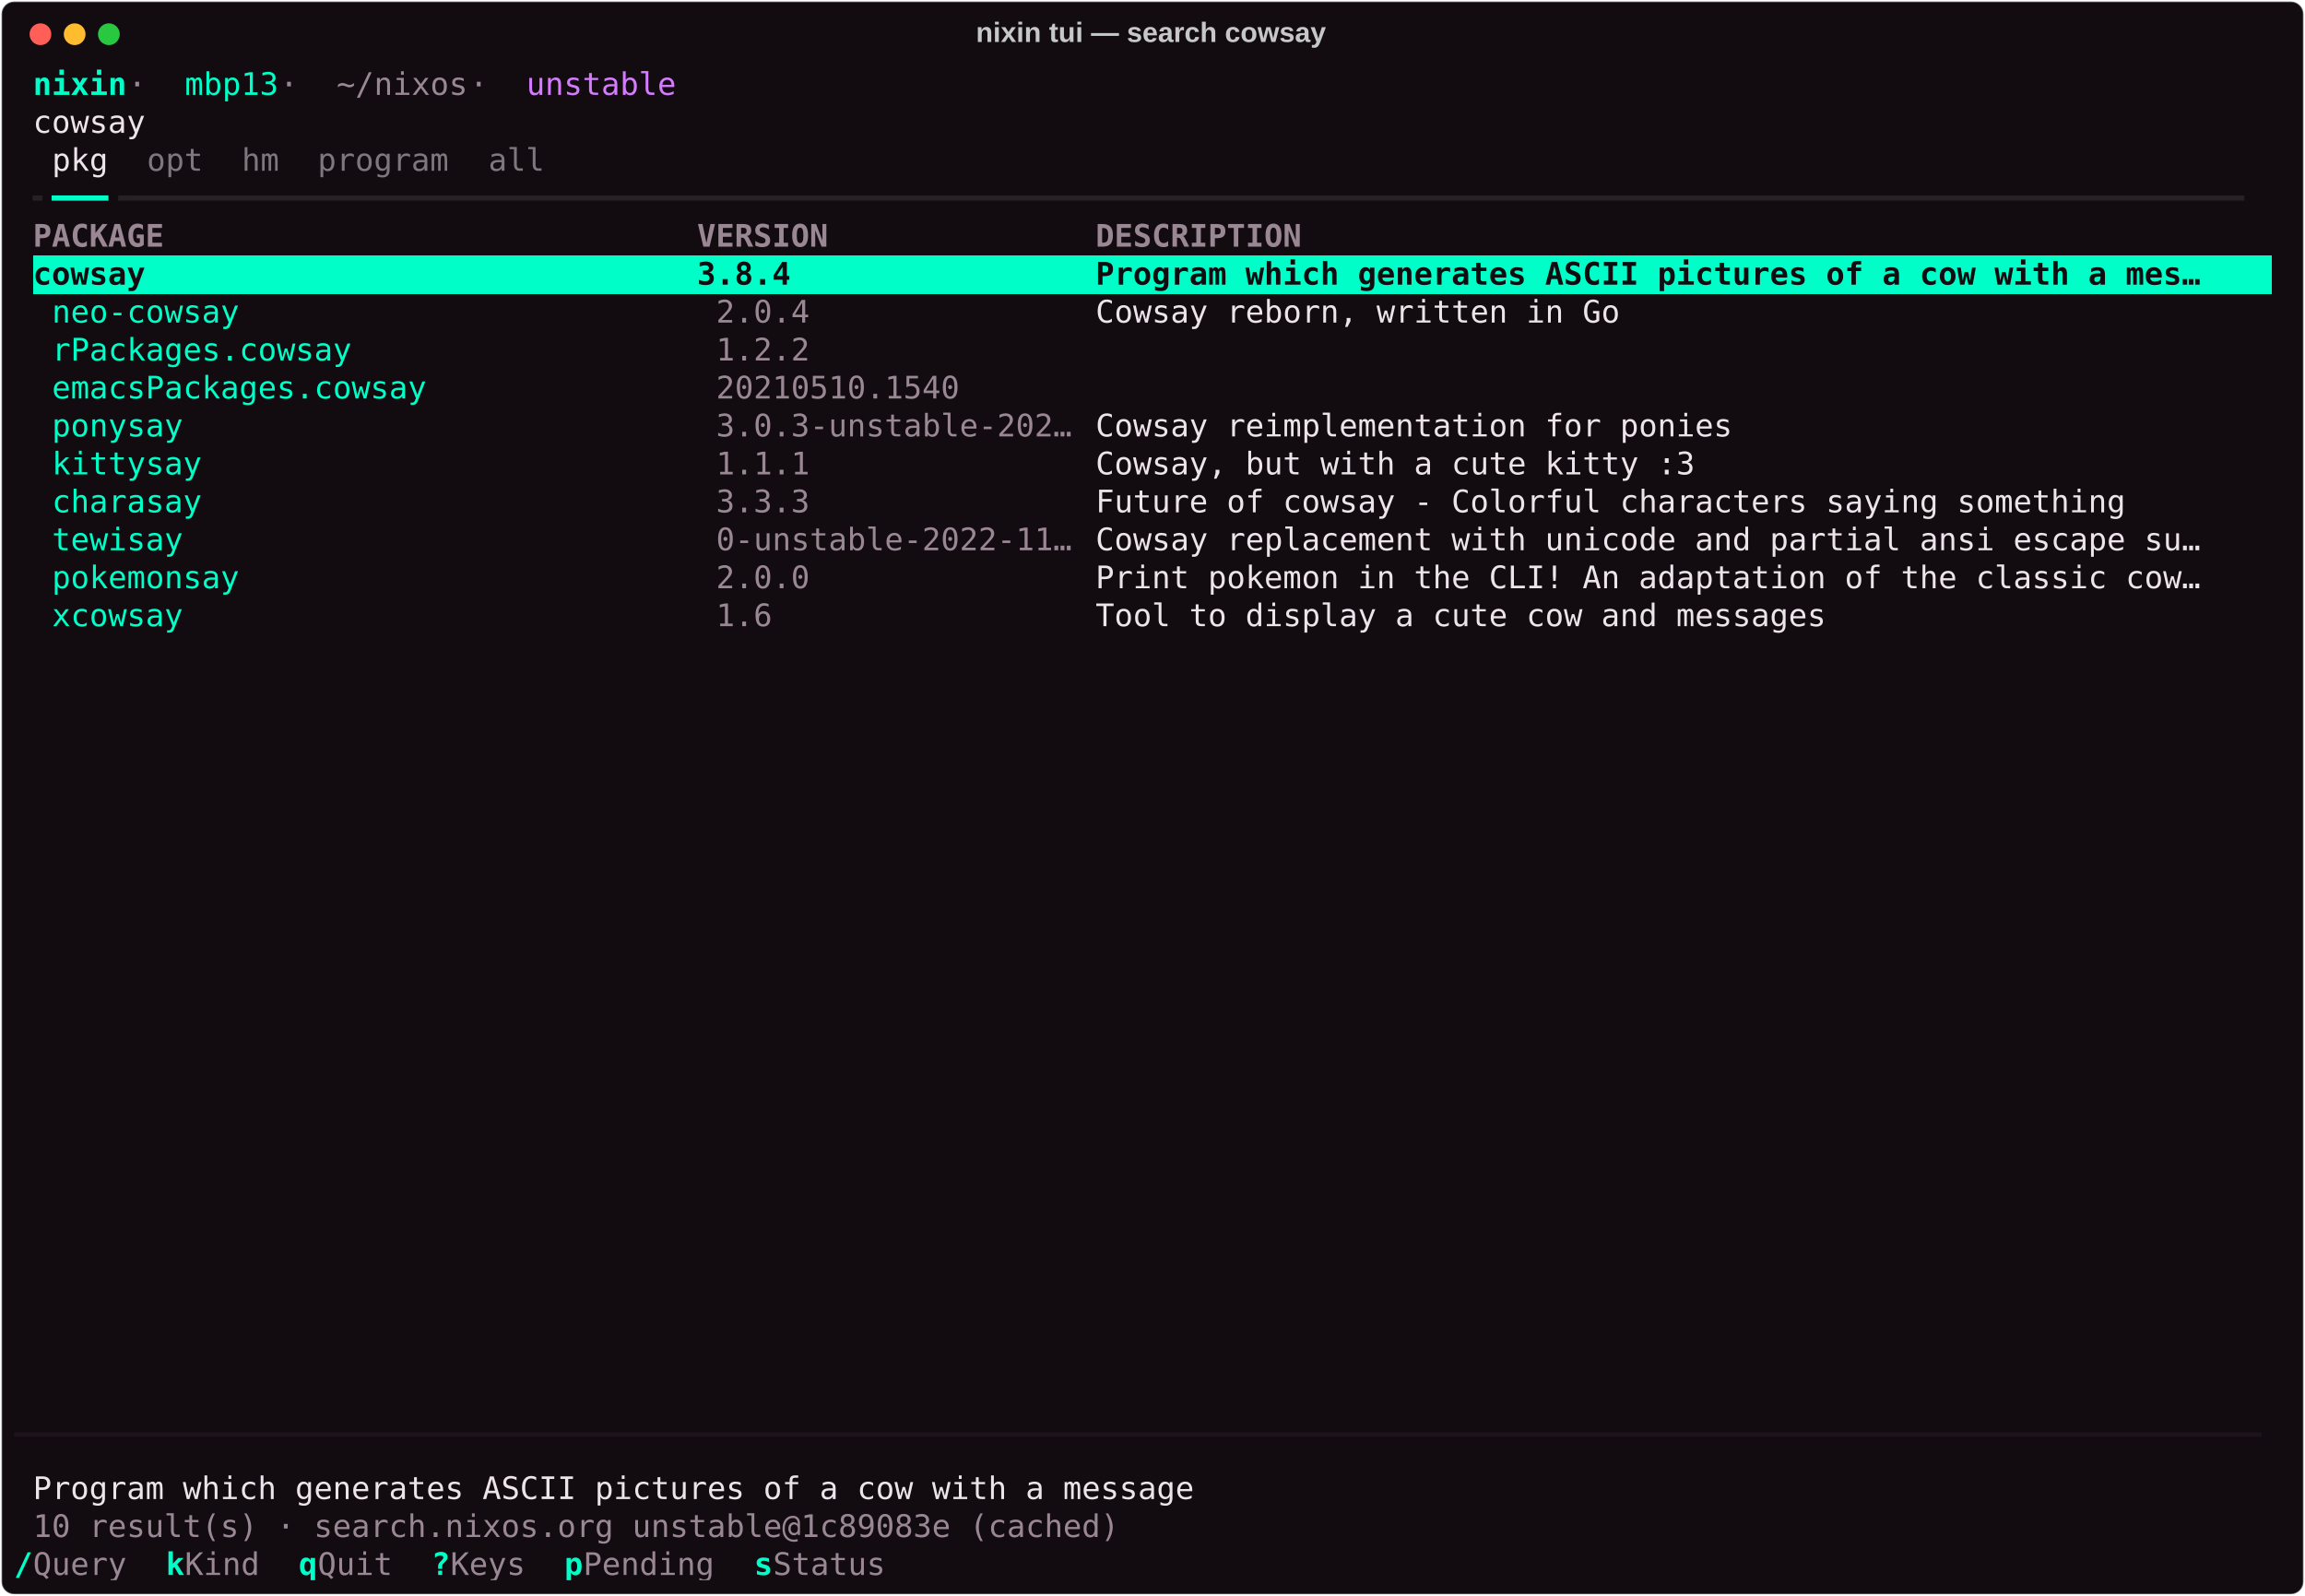
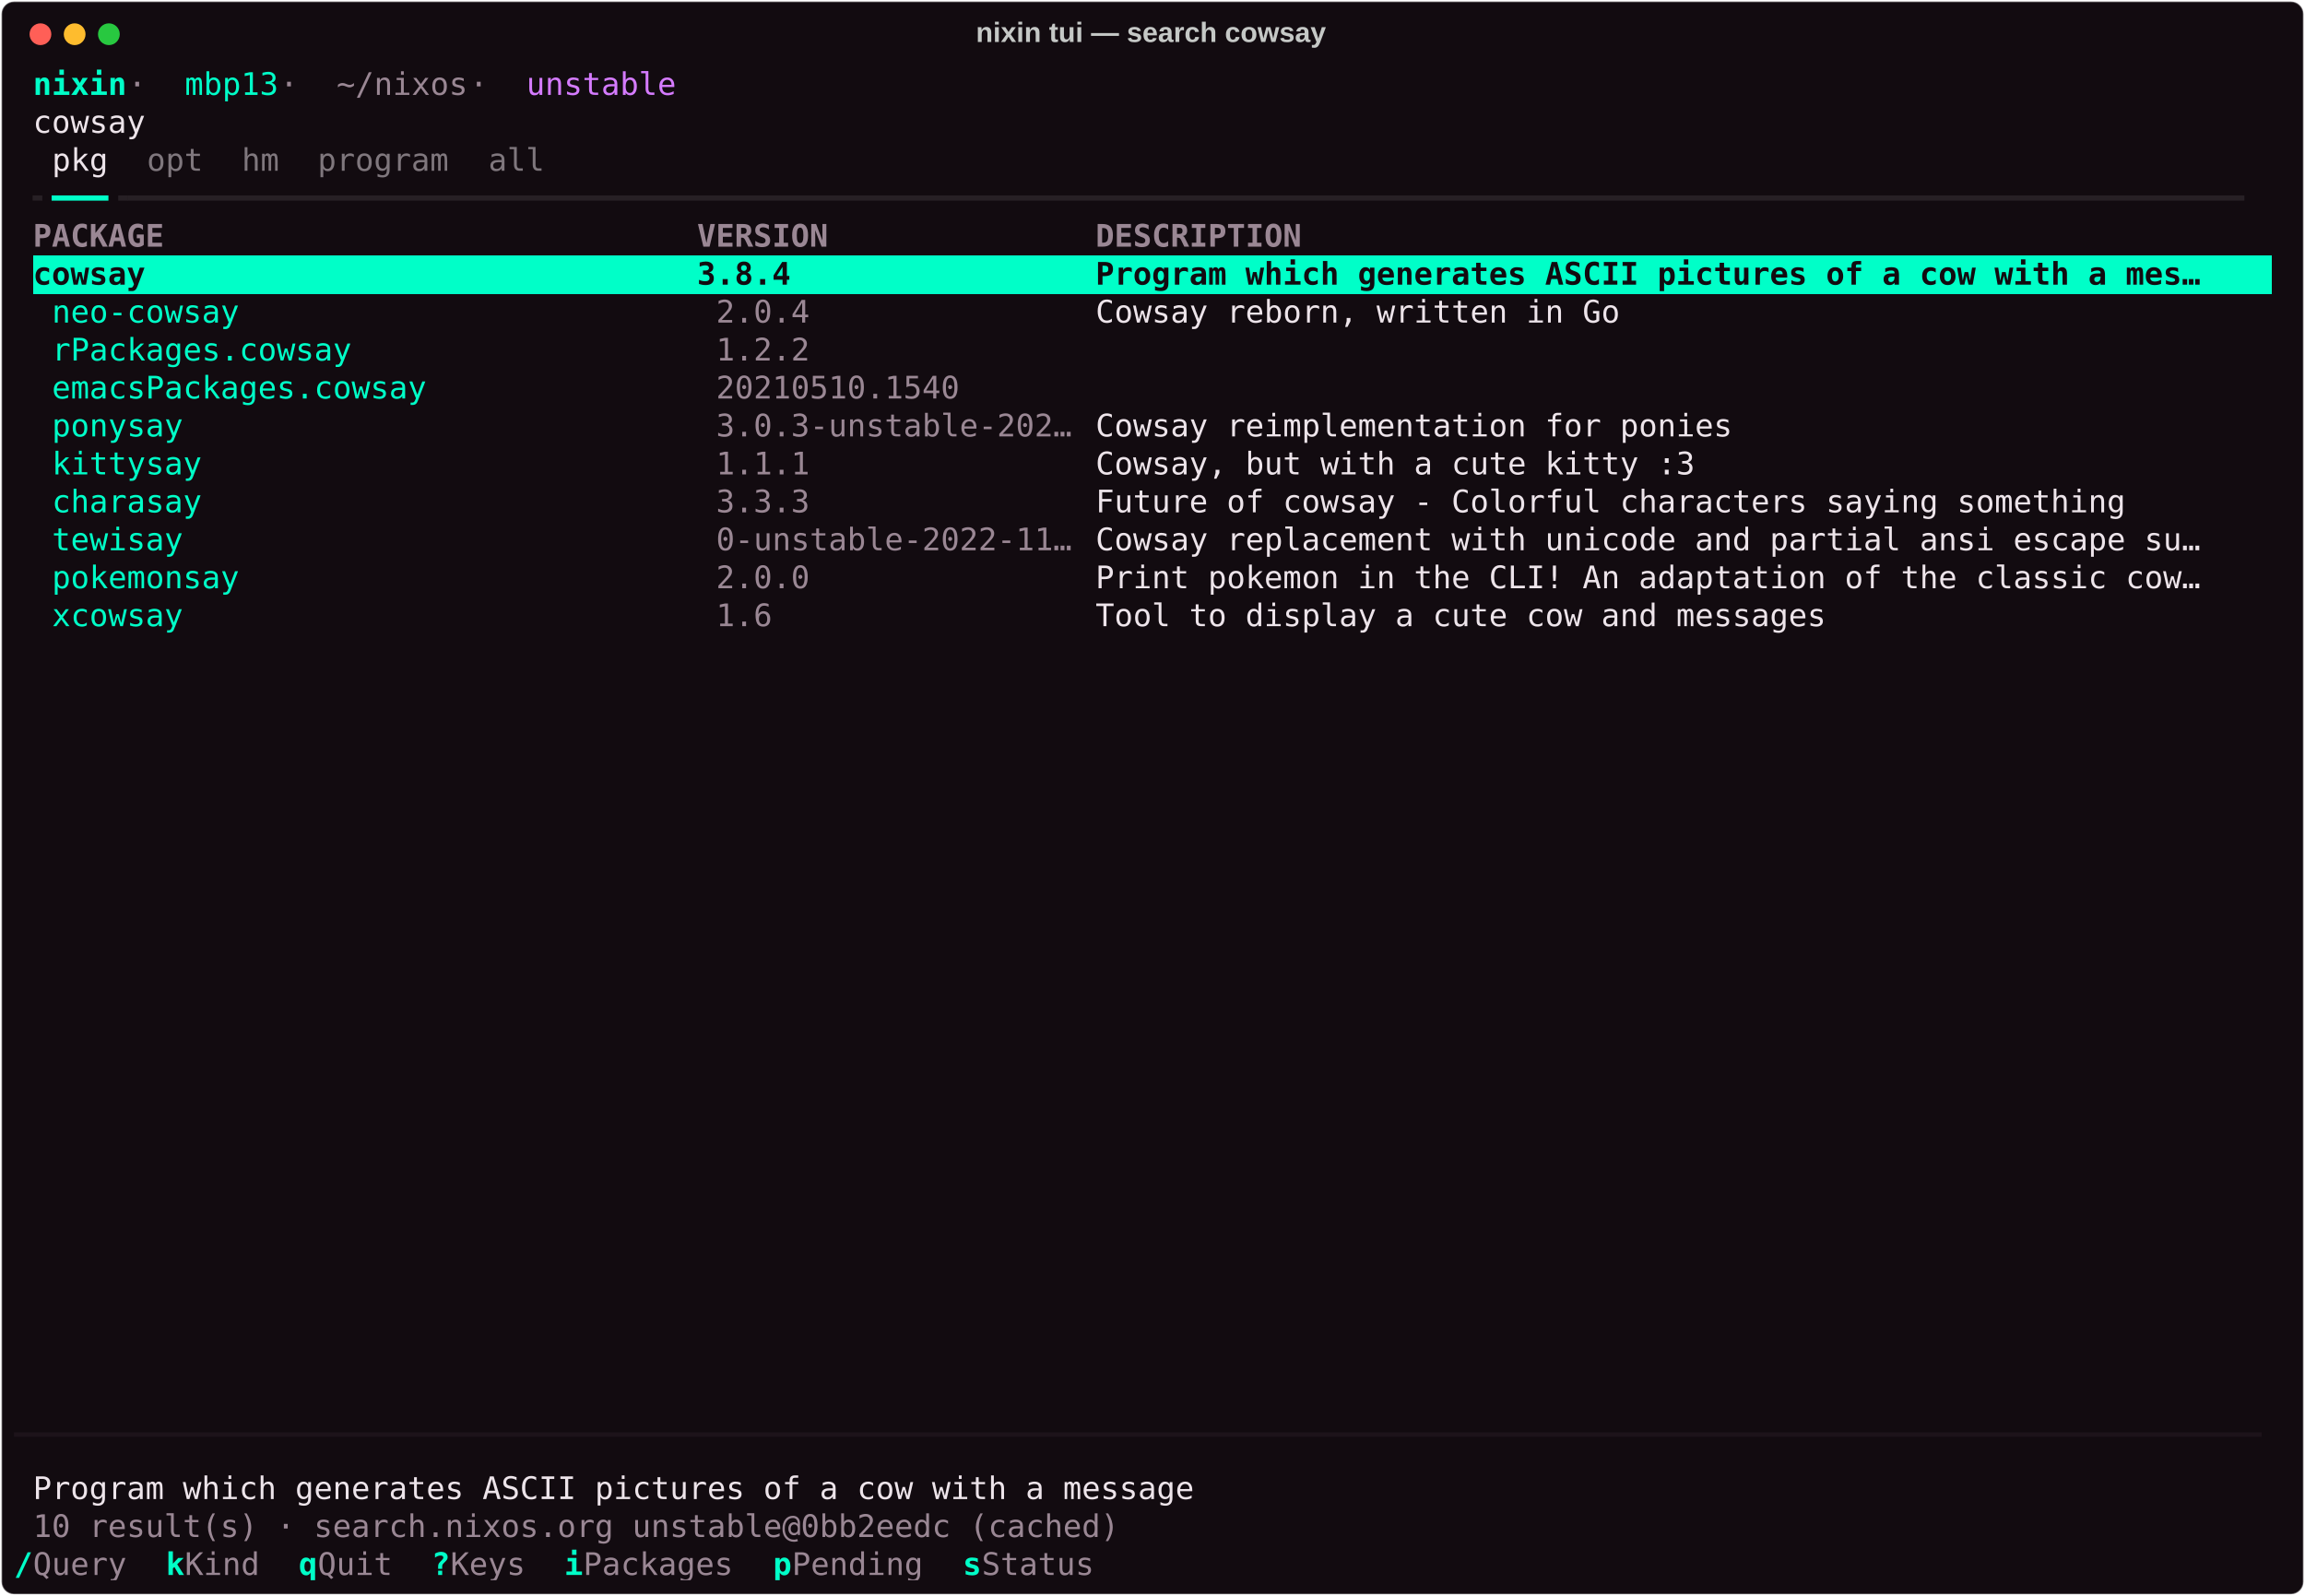
<svg xmlns="http://www.w3.org/2000/svg" class="rich-terminal" viewBox="0 0 1482 1026.0">
  <style>

    @font-face {
        font-family: "Fira Code";
        src: local("FiraCode-Regular"),
                url("https://cdnjs.cloudflare.com/ajax/libs/firacode/6.2.0/woff2/FiraCode-Regular.woff2") format("woff2"),
                url("https://cdnjs.cloudflare.com/ajax/libs/firacode/6.2.0/woff/FiraCode-Regular.woff") format("woff");
        font-style: normal;
        font-weight: 400;
    }
    @font-face {
        font-family: "Fira Code";
        src: local("FiraCode-Bold"),
                url("https://cdnjs.cloudflare.com/ajax/libs/firacode/6.2.0/woff2/FiraCode-Bold.woff2") format("woff2"),
                url("https://cdnjs.cloudflare.com/ajax/libs/firacode/6.2.0/woff/FiraCode-Bold.woff") format("woff");
        font-style: bold;
        font-weight: 700;
    }

-     .terminal-1712561590-matrix {
+     .terminal-1342463375-matrix {
        font-family: Fira Code, monospace;
        font-size: 20px;
        line-height: 24.4px;
        font-variant-east-asian: full-width;
    }

-     .terminal-1712561590-title {
+     .terminal-1342463375-title {
        font-size: 18px;
        font-weight: bold;
        font-family: arial;
    }

-     .terminal-1712561590-r1 { fill: #c5c8c6 }
- .terminal-1712561590-r2 { fill: #00ffc8;font-weight: bold }
- .terminal-1712561590-r3 { fill: #9a8794 }
- .terminal-1712561590-r4 { fill: #00ffc8 }
- .terminal-1712561590-r5 { fill: #d57bff }
- .terminal-1712561590-r6 { fill: #ede4ea }
- .terminal-1712561590-r7 { fill: #7f777d }
- .terminal-1712561590-r8 { fill: #272025 }
- .terminal-1712561590-r9 { fill: #9a8794;font-weight: bold }
- .terminal-1712561590-r10 { fill: #120b10;font-weight: bold }
- .terminal-1712561590-r11 { fill: #1d131a }
+     .terminal-1342463375-r1 { fill: #c5c8c6 }
+ .terminal-1342463375-r2 { fill: #00ffc8;font-weight: bold }
+ .terminal-1342463375-r3 { fill: #9a8794 }
+ .terminal-1342463375-r4 { fill: #00ffc8 }
+ .terminal-1342463375-r5 { fill: #d57bff }
+ .terminal-1342463375-r6 { fill: #ede4ea }
+ .terminal-1342463375-r7 { fill: #7f777d }
+ .terminal-1342463375-r8 { fill: #272025 }
+ .terminal-1342463375-r9 { fill: #9a8794;font-weight: bold }
+ .terminal-1342463375-r10 { fill: #120b10;font-weight: bold }
+ .terminal-1342463375-r11 { fill: #1d131a }
    </style>
  <defs>
-     <clipPath id="terminal-1712561590-clip-terminal">
+     <clipPath id="terminal-1342463375-clip-terminal">
      <rect x="0" y="0" width="1463.0" height="975.0" />
    </clipPath>
-     <clipPath id="terminal-1712561590-line-0">
+     <clipPath id="terminal-1342463375-line-0">
      <rect x="0" y="1.5" width="1464" height="24.65" />
    </clipPath>
-     <clipPath id="terminal-1712561590-line-1">
+     <clipPath id="terminal-1342463375-line-1">
      <rect x="0" y="25.9" width="1464" height="24.65" />
    </clipPath>
-     <clipPath id="terminal-1712561590-line-2">
+     <clipPath id="terminal-1342463375-line-2">
      <rect x="0" y="50.3" width="1464" height="24.65" />
    </clipPath>
-     <clipPath id="terminal-1712561590-line-3">
+     <clipPath id="terminal-1342463375-line-3">
      <rect x="0" y="74.7" width="1464" height="24.65" />
    </clipPath>
-     <clipPath id="terminal-1712561590-line-4">
+     <clipPath id="terminal-1342463375-line-4">
      <rect x="0" y="99.1" width="1464" height="24.65" />
    </clipPath>
-     <clipPath id="terminal-1712561590-line-5">
+     <clipPath id="terminal-1342463375-line-5">
      <rect x="0" y="123.5" width="1464" height="24.65" />
    </clipPath>
-     <clipPath id="terminal-1712561590-line-6">
+     <clipPath id="terminal-1342463375-line-6">
      <rect x="0" y="147.9" width="1464" height="24.65" />
    </clipPath>
-     <clipPath id="terminal-1712561590-line-7">
+     <clipPath id="terminal-1342463375-line-7">
      <rect x="0" y="172.3" width="1464" height="24.65" />
    </clipPath>
-     <clipPath id="terminal-1712561590-line-8">
+     <clipPath id="terminal-1342463375-line-8">
      <rect x="0" y="196.7" width="1464" height="24.65" />
    </clipPath>
-     <clipPath id="terminal-1712561590-line-9">
+     <clipPath id="terminal-1342463375-line-9">
      <rect x="0" y="221.1" width="1464" height="24.65" />
    </clipPath>
-     <clipPath id="terminal-1712561590-line-10">
+     <clipPath id="terminal-1342463375-line-10">
      <rect x="0" y="245.5" width="1464" height="24.65" />
    </clipPath>
-     <clipPath id="terminal-1712561590-line-11">
+     <clipPath id="terminal-1342463375-line-11">
      <rect x="0" y="269.9" width="1464" height="24.65" />
    </clipPath>
-     <clipPath id="terminal-1712561590-line-12">
+     <clipPath id="terminal-1342463375-line-12">
      <rect x="0" y="294.3" width="1464" height="24.65" />
    </clipPath>
-     <clipPath id="terminal-1712561590-line-13">
+     <clipPath id="terminal-1342463375-line-13">
      <rect x="0" y="318.7" width="1464" height="24.65" />
    </clipPath>
-     <clipPath id="terminal-1712561590-line-14">
+     <clipPath id="terminal-1342463375-line-14">
      <rect x="0" y="343.1" width="1464" height="24.65" />
    </clipPath>
-     <clipPath id="terminal-1712561590-line-15">
+     <clipPath id="terminal-1342463375-line-15">
      <rect x="0" y="367.5" width="1464" height="24.65" />
    </clipPath>
-     <clipPath id="terminal-1712561590-line-16">
+     <clipPath id="terminal-1342463375-line-16">
      <rect x="0" y="391.9" width="1464" height="24.65" />
    </clipPath>
-     <clipPath id="terminal-1712561590-line-17">
+     <clipPath id="terminal-1342463375-line-17">
      <rect x="0" y="416.3" width="1464" height="24.65" />
    </clipPath>
-     <clipPath id="terminal-1712561590-line-18">
+     <clipPath id="terminal-1342463375-line-18">
      <rect x="0" y="440.7" width="1464" height="24.65" />
    </clipPath>
-     <clipPath id="terminal-1712561590-line-19">
+     <clipPath id="terminal-1342463375-line-19">
      <rect x="0" y="465.1" width="1464" height="24.65" />
    </clipPath>
-     <clipPath id="terminal-1712561590-line-20">
+     <clipPath id="terminal-1342463375-line-20">
      <rect x="0" y="489.5" width="1464" height="24.65" />
    </clipPath>
-     <clipPath id="terminal-1712561590-line-21">
+     <clipPath id="terminal-1342463375-line-21">
      <rect x="0" y="513.9" width="1464" height="24.65" />
    </clipPath>
-     <clipPath id="terminal-1712561590-line-22">
+     <clipPath id="terminal-1342463375-line-22">
      <rect x="0" y="538.3" width="1464" height="24.65" />
    </clipPath>
-     <clipPath id="terminal-1712561590-line-23">
+     <clipPath id="terminal-1342463375-line-23">
      <rect x="0" y="562.7" width="1464" height="24.65" />
    </clipPath>
-     <clipPath id="terminal-1712561590-line-24">
+     <clipPath id="terminal-1342463375-line-24">
      <rect x="0" y="587.1" width="1464" height="24.65" />
    </clipPath>
-     <clipPath id="terminal-1712561590-line-25">
+     <clipPath id="terminal-1342463375-line-25">
      <rect x="0" y="611.5" width="1464" height="24.65" />
    </clipPath>
-     <clipPath id="terminal-1712561590-line-26">
+     <clipPath id="terminal-1342463375-line-26">
      <rect x="0" y="635.9" width="1464" height="24.65" />
    </clipPath>
-     <clipPath id="terminal-1712561590-line-27">
+     <clipPath id="terminal-1342463375-line-27">
      <rect x="0" y="660.3" width="1464" height="24.65" />
    </clipPath>
-     <clipPath id="terminal-1712561590-line-28">
+     <clipPath id="terminal-1342463375-line-28">
      <rect x="0" y="684.7" width="1464" height="24.65" />
    </clipPath>
-     <clipPath id="terminal-1712561590-line-29">
+     <clipPath id="terminal-1342463375-line-29">
      <rect x="0" y="709.1" width="1464" height="24.65" />
    </clipPath>
-     <clipPath id="terminal-1712561590-line-30">
+     <clipPath id="terminal-1342463375-line-30">
      <rect x="0" y="733.5" width="1464" height="24.65" />
    </clipPath>
-     <clipPath id="terminal-1712561590-line-31">
+     <clipPath id="terminal-1342463375-line-31">
      <rect x="0" y="757.9" width="1464" height="24.65" />
    </clipPath>
-     <clipPath id="terminal-1712561590-line-32">
+     <clipPath id="terminal-1342463375-line-32">
      <rect x="0" y="782.3" width="1464" height="24.65" />
    </clipPath>
-     <clipPath id="terminal-1712561590-line-33">
+     <clipPath id="terminal-1342463375-line-33">
      <rect x="0" y="806.7" width="1464" height="24.65" />
    </clipPath>
-     <clipPath id="terminal-1712561590-line-34">
+     <clipPath id="terminal-1342463375-line-34">
      <rect x="0" y="831.1" width="1464" height="24.65" />
    </clipPath>
-     <clipPath id="terminal-1712561590-line-35">
+     <clipPath id="terminal-1342463375-line-35">
      <rect x="0" y="855.5" width="1464" height="24.65" />
    </clipPath>
-     <clipPath id="terminal-1712561590-line-36">
+     <clipPath id="terminal-1342463375-line-36">
      <rect x="0" y="879.9" width="1464" height="24.65" />
    </clipPath>
-     <clipPath id="terminal-1712561590-line-37">
+     <clipPath id="terminal-1342463375-line-37">
      <rect x="0" y="904.3" width="1464" height="24.65" />
    </clipPath>
-     <clipPath id="terminal-1712561590-line-38">
+     <clipPath id="terminal-1342463375-line-38">
      <rect x="0" y="928.7" width="1464" height="24.65" />
    </clipPath>
  </defs>
  <rect fill="#120b10" stroke="rgba(255,255,255,0.35)" stroke-width="1" x="1" y="1" width="1480" height="1024" rx="8" />
-   <text class="terminal-1712561590-title" fill="#c5c8c6" text-anchor="middle" x="740" y="27">nixin tui — search cowsay</text>
+   <text class="terminal-1342463375-title" fill="#c5c8c6" text-anchor="middle" x="740" y="27">nixin tui — search cowsay</text>
  <g transform="translate(26,22)">
    <circle cx="0" cy="0" r="7" fill="#ff5f57" />
    <circle cx="22" cy="0" r="7" fill="#febc2e" />
    <circle cx="44" cy="0" r="7" fill="#28c840" />
  </g>
-   <g transform="translate(9, 41)" clip-path="url(#terminal-1712561590-clip-terminal)">
+   <g transform="translate(9, 41)" clip-path="url(#terminal-1342463375-clip-terminal)">
    <rect fill="#00ffc8" x="12.2" y="123.5" width="427" height="24.65" shape-rendering="crispEdges" />
    <rect fill="#00ffc8" x="439.2" y="123.5" width="256.2" height="24.65" shape-rendering="crispEdges" />
    <rect fill="#00ffc8" x="695.4" y="123.5" width="744.2" height="24.65" shape-rendering="crispEdges" />
    <rect fill="#00ffc8" x="1439.6" y="123.5" width="12.2" height="24.65" shape-rendering="crispEdges" />
-     <g class="terminal-1712561590-matrix">
-       <text class="terminal-1712561590-r2" x="12.2" y="20" textLength="61" clip-path="url(#terminal-1712561590-line-0)">nixin</text>
-       <text class="terminal-1712561590-r3" x="73.2" y="20" textLength="36.6" clip-path="url(#terminal-1712561590-line-0)"> · </text>
-       <text class="terminal-1712561590-r4" x="109.8" y="20" textLength="61" clip-path="url(#terminal-1712561590-line-0)">mbp13</text>
-       <text class="terminal-1712561590-r3" x="170.8" y="20" textLength="36.6" clip-path="url(#terminal-1712561590-line-0)"> · </text>
-       <text class="terminal-1712561590-r3" x="207.4" y="20" textLength="85.4" clip-path="url(#terminal-1712561590-line-0)">~/nixos</text>
-       <text class="terminal-1712561590-r3" x="292.8" y="20" textLength="36.6" clip-path="url(#terminal-1712561590-line-0)"> · </text>
-       <text class="terminal-1712561590-r5" x="329.4" y="20" textLength="97.6" clip-path="url(#terminal-1712561590-line-0)">unstable</text>
-       <text class="terminal-1712561590-r1" x="1464" y="20" textLength="12.2" clip-path="url(#terminal-1712561590-line-0)">
- </text>
-       <text class="terminal-1712561590-r6" x="12.2" y="44.4" textLength="73.2" clip-path="url(#terminal-1712561590-line-1)">cowsay</text>
-       <text class="terminal-1712561590-r1" x="1464" y="44.4" textLength="12.2" clip-path="url(#terminal-1712561590-line-1)">
- </text>
-       <text class="terminal-1712561590-r6" x="24.4" y="68.8" textLength="36.6" clip-path="url(#terminal-1712561590-line-2)">pkg</text>
-       <text class="terminal-1712561590-r7" x="85.4" y="68.8" textLength="36.6" clip-path="url(#terminal-1712561590-line-2)">opt</text>
-       <text class="terminal-1712561590-r7" x="146.4" y="68.8" textLength="24.4" clip-path="url(#terminal-1712561590-line-2)">hm</text>
-       <text class="terminal-1712561590-r7" x="195.2" y="68.8" textLength="85.4" clip-path="url(#terminal-1712561590-line-2)">program</text>
-       <text class="terminal-1712561590-r7" x="305" y="68.8" textLength="36.6" clip-path="url(#terminal-1712561590-line-2)">all</text>
-       <text class="terminal-1712561590-r1" x="1464" y="68.8" textLength="12.2" clip-path="url(#terminal-1712561590-line-2)">
- </text>
-       <text class="terminal-1712561590-r8" x="12.2" y="93.2" textLength="12.2" clip-path="url(#terminal-1712561590-line-3)">╸</text>
-       <text class="terminal-1712561590-r4" x="24.4" y="93.2" textLength="36.6" clip-path="url(#terminal-1712561590-line-3)">━━━</text>
-       <text class="terminal-1712561590-r8" x="61" y="93.2" textLength="12.2" clip-path="url(#terminal-1712561590-line-3)">╺</text>
-       <text class="terminal-1712561590-r8" x="73.2" y="93.2" textLength="1378.6" clip-path="url(#terminal-1712561590-line-3)">━━━━━━━━━━━━━━━━━━━━━━━━━━━━━━━━━━━━━━━━━━━━━━━━━━━━━━━━━━━━━━━━━━━━━━━━━━━━━━━━━━━━━━━━━━━━━━━━━━━━━━━━━━━━━━━━━</text>
-       <text class="terminal-1712561590-r1" x="1464" y="93.2" textLength="12.2" clip-path="url(#terminal-1712561590-line-3)">
- </text>
-       <text class="terminal-1712561590-r9" x="12.2" y="117.6" textLength="427" clip-path="url(#terminal-1712561590-line-4)"> PACKAGE                           </text>
-       <text class="terminal-1712561590-r9" x="439.2" y="117.6" textLength="256.2" clip-path="url(#terminal-1712561590-line-4)"> VERSION             </text>
-       <text class="terminal-1712561590-r9" x="695.4" y="117.6" textLength="744.2" clip-path="url(#terminal-1712561590-line-4)"> DESCRIPTION                                                 </text>
-       <text class="terminal-1712561590-r1" x="1464" y="117.6" textLength="12.2" clip-path="url(#terminal-1712561590-line-4)">
- </text>
-       <text class="terminal-1712561590-r10" x="12.2" y="142" textLength="427" clip-path="url(#terminal-1712561590-line-5)"> cowsay                            </text>
-       <text class="terminal-1712561590-r10" x="439.2" y="142" textLength="256.2" clip-path="url(#terminal-1712561590-line-5)"> 3.8.4               </text>
-       <text class="terminal-1712561590-r10" x="695.4" y="142" textLength="744.2" clip-path="url(#terminal-1712561590-line-5)"> Program which generates ASCII pictures of a cow with a mes… </text>
-       <text class="terminal-1712561590-r1" x="1464" y="142" textLength="12.2" clip-path="url(#terminal-1712561590-line-5)">
- </text>
-       <text class="terminal-1712561590-r4" x="24.4" y="166.4" textLength="122" clip-path="url(#terminal-1712561590-line-6)">neo-cowsay</text>
-       <text class="terminal-1712561590-r3" x="451.4" y="166.4" textLength="61" clip-path="url(#terminal-1712561590-line-6)">2.0.4</text>
-       <text class="terminal-1712561590-r6" x="695.4" y="166.4" textLength="744.2" clip-path="url(#terminal-1712561590-line-6)"> Cowsay reborn, written in Go                                </text>
-       <text class="terminal-1712561590-r1" x="1464" y="166.4" textLength="12.2" clip-path="url(#terminal-1712561590-line-6)">
- </text>
-       <text class="terminal-1712561590-r4" x="24.4" y="190.8" textLength="195.2" clip-path="url(#terminal-1712561590-line-7)">rPackages.cowsay</text>
-       <text class="terminal-1712561590-r3" x="451.4" y="190.8" textLength="61" clip-path="url(#terminal-1712561590-line-7)">1.2.2</text>
-       <text class="terminal-1712561590-r1" x="1464" y="190.8" textLength="12.2" clip-path="url(#terminal-1712561590-line-7)">
- </text>
-       <text class="terminal-1712561590-r4" x="24.4" y="215.2" textLength="244" clip-path="url(#terminal-1712561590-line-8)">emacsPackages.cowsay</text>
-       <text class="terminal-1712561590-r3" x="451.4" y="215.2" textLength="158.6" clip-path="url(#terminal-1712561590-line-8)">20210510.1540</text>
-       <text class="terminal-1712561590-r1" x="1464" y="215.2" textLength="12.2" clip-path="url(#terminal-1712561590-line-8)">
- </text>
-       <text class="terminal-1712561590-r4" x="24.4" y="239.6" textLength="85.4" clip-path="url(#terminal-1712561590-line-9)">ponysay</text>
-       <text class="terminal-1712561590-r3" x="451.4" y="239.6" textLength="231.8" clip-path="url(#terminal-1712561590-line-9)">3.0.3-unstable-202…</text>
-       <text class="terminal-1712561590-r6" x="695.4" y="239.6" textLength="744.2" clip-path="url(#terminal-1712561590-line-9)"> Cowsay reimplementation for ponies                          </text>
-       <text class="terminal-1712561590-r1" x="1464" y="239.6" textLength="12.2" clip-path="url(#terminal-1712561590-line-9)">
- </text>
-       <text class="terminal-1712561590-r4" x="24.4" y="264" textLength="97.6" clip-path="url(#terminal-1712561590-line-10)">kittysay</text>
-       <text class="terminal-1712561590-r3" x="451.4" y="264" textLength="61" clip-path="url(#terminal-1712561590-line-10)">1.1.1</text>
-       <text class="terminal-1712561590-r6" x="695.4" y="264" textLength="744.2" clip-path="url(#terminal-1712561590-line-10)"> Cowsay, but with a cute kitty :3                            </text>
-       <text class="terminal-1712561590-r1" x="1464" y="264" textLength="12.2" clip-path="url(#terminal-1712561590-line-10)">
- </text>
-       <text class="terminal-1712561590-r4" x="24.4" y="288.4" textLength="97.6" clip-path="url(#terminal-1712561590-line-11)">charasay</text>
-       <text class="terminal-1712561590-r3" x="451.4" y="288.4" textLength="61" clip-path="url(#terminal-1712561590-line-11)">3.3.3</text>
-       <text class="terminal-1712561590-r6" x="695.4" y="288.4" textLength="744.2" clip-path="url(#terminal-1712561590-line-11)"> Future of cowsay - Colorful characters saying something     </text>
-       <text class="terminal-1712561590-r1" x="1464" y="288.4" textLength="12.2" clip-path="url(#terminal-1712561590-line-11)">
- </text>
-       <text class="terminal-1712561590-r4" x="24.4" y="312.8" textLength="85.4" clip-path="url(#terminal-1712561590-line-12)">tewisay</text>
-       <text class="terminal-1712561590-r3" x="451.4" y="312.8" textLength="231.8" clip-path="url(#terminal-1712561590-line-12)">0-unstable-2022-11…</text>
-       <text class="terminal-1712561590-r6" x="695.4" y="312.8" textLength="744.2" clip-path="url(#terminal-1712561590-line-12)"> Cowsay replacement with unicode and partial ansi escape su… </text>
-       <text class="terminal-1712561590-r1" x="1464" y="312.8" textLength="12.2" clip-path="url(#terminal-1712561590-line-12)">
- </text>
-       <text class="terminal-1712561590-r4" x="24.4" y="337.2" textLength="122" clip-path="url(#terminal-1712561590-line-13)">pokemonsay</text>
-       <text class="terminal-1712561590-r3" x="451.4" y="337.2" textLength="61" clip-path="url(#terminal-1712561590-line-13)">2.0.0</text>
-       <text class="terminal-1712561590-r6" x="695.4" y="337.2" textLength="744.2" clip-path="url(#terminal-1712561590-line-13)"> Print pokemon in the CLI! An adaptation of the classic cow… </text>
-       <text class="terminal-1712561590-r1" x="1464" y="337.2" textLength="12.2" clip-path="url(#terminal-1712561590-line-13)">
- </text>
-       <text class="terminal-1712561590-r4" x="24.4" y="361.6" textLength="85.4" clip-path="url(#terminal-1712561590-line-14)">xcowsay</text>
-       <text class="terminal-1712561590-r3" x="451.4" y="361.6" textLength="36.6" clip-path="url(#terminal-1712561590-line-14)">1.6</text>
-       <text class="terminal-1712561590-r6" x="695.4" y="361.6" textLength="744.2" clip-path="url(#terminal-1712561590-line-14)"> Tool to display a cute cow and messages                     </text>
-       <text class="terminal-1712561590-r1" x="1464" y="361.6" textLength="12.2" clip-path="url(#terminal-1712561590-line-14)">
- </text>
-       <text class="terminal-1712561590-r1" x="1464" y="386" textLength="12.2" clip-path="url(#terminal-1712561590-line-15)">
- </text>
-       <text class="terminal-1712561590-r1" x="1464" y="410.4" textLength="12.2" clip-path="url(#terminal-1712561590-line-16)">
- </text>
-       <text class="terminal-1712561590-r1" x="1464" y="434.8" textLength="12.2" clip-path="url(#terminal-1712561590-line-17)">
- </text>
-       <text class="terminal-1712561590-r1" x="1464" y="459.2" textLength="12.2" clip-path="url(#terminal-1712561590-line-18)">
- </text>
-       <text class="terminal-1712561590-r1" x="1464" y="483.6" textLength="12.2" clip-path="url(#terminal-1712561590-line-19)">
- </text>
-       <text class="terminal-1712561590-r1" x="1464" y="508" textLength="12.2" clip-path="url(#terminal-1712561590-line-20)">
- </text>
-       <text class="terminal-1712561590-r1" x="1464" y="532.4" textLength="12.2" clip-path="url(#terminal-1712561590-line-21)">
- </text>
-       <text class="terminal-1712561590-r1" x="1464" y="556.8" textLength="12.2" clip-path="url(#terminal-1712561590-line-22)">
- </text>
-       <text class="terminal-1712561590-r1" x="1464" y="581.2" textLength="12.2" clip-path="url(#terminal-1712561590-line-23)">
- </text>
-       <text class="terminal-1712561590-r1" x="1464" y="605.6" textLength="12.2" clip-path="url(#terminal-1712561590-line-24)">
- </text>
-       <text class="terminal-1712561590-r1" x="1464" y="630" textLength="12.2" clip-path="url(#terminal-1712561590-line-25)">
- </text>
-       <text class="terminal-1712561590-r1" x="1464" y="654.4" textLength="12.2" clip-path="url(#terminal-1712561590-line-26)">
- </text>
-       <text class="terminal-1712561590-r1" x="1464" y="678.8" textLength="12.2" clip-path="url(#terminal-1712561590-line-27)">
- </text>
-       <text class="terminal-1712561590-r1" x="1464" y="703.2" textLength="12.2" clip-path="url(#terminal-1712561590-line-28)">
- </text>
-       <text class="terminal-1712561590-r1" x="1464" y="727.6" textLength="12.2" clip-path="url(#terminal-1712561590-line-29)">
- </text>
-       <text class="terminal-1712561590-r1" x="1464" y="752" textLength="12.2" clip-path="url(#terminal-1712561590-line-30)">
- </text>
-       <text class="terminal-1712561590-r1" x="1464" y="776.4" textLength="12.2" clip-path="url(#terminal-1712561590-line-31)">
- </text>
-       <text class="terminal-1712561590-r1" x="1464" y="800.8" textLength="12.2" clip-path="url(#terminal-1712561590-line-32)">
- </text>
-       <text class="terminal-1712561590-r1" x="1464" y="825.2" textLength="12.2" clip-path="url(#terminal-1712561590-line-33)">
- </text>
-       <text class="terminal-1712561590-r1" x="1464" y="849.6" textLength="12.2" clip-path="url(#terminal-1712561590-line-34)">
- </text>
-       <text class="terminal-1712561590-r1" x="1464" y="874" textLength="12.2" clip-path="url(#terminal-1712561590-line-35)">
- </text>
-       <text class="terminal-1712561590-r11" x="0" y="898.4" textLength="1464" clip-path="url(#terminal-1712561590-line-36)">▔▔▔▔▔▔▔▔▔▔▔▔▔▔▔▔▔▔▔▔▔▔▔▔▔▔▔▔▔▔▔▔▔▔▔▔▔▔▔▔▔▔▔▔▔▔▔▔▔▔▔▔▔▔▔▔▔▔▔▔▔▔▔▔▔▔▔▔▔▔▔▔▔▔▔▔▔▔▔▔▔▔▔▔▔▔▔▔▔▔▔▔▔▔▔▔▔▔▔▔▔▔▔▔▔▔▔▔▔▔▔▔▔▔▔▔▔▔▔▔</text>
-       <text class="terminal-1712561590-r1" x="1464" y="898.4" textLength="12.2" clip-path="url(#terminal-1712561590-line-36)">
- </text>
-       <text class="terminal-1712561590-r6" x="12.2" y="922.8" textLength="756.4" clip-path="url(#terminal-1712561590-line-37)">Program which generates ASCII pictures of a cow with a message</text>
-       <text class="terminal-1712561590-r1" x="1464" y="922.8" textLength="12.2" clip-path="url(#terminal-1712561590-line-37)">
- </text>
-       <text class="terminal-1712561590-r3" x="12.2" y="947.2" textLength="707.6" clip-path="url(#terminal-1712561590-line-38)">10 result(s) · search.nixos.org unstable@1c89083e (cached)</text>
-       <text class="terminal-1712561590-r1" x="1464" y="947.2" textLength="12.2" clip-path="url(#terminal-1712561590-line-38)">
- </text>
-       <text class="terminal-1712561590-r2" x="0" y="971.6" textLength="12.2" clip-path="url(#terminal-1712561590-line-39)">/</text>
-       <text class="terminal-1712561590-r3" x="12.2" y="971.6" textLength="73.2" clip-path="url(#terminal-1712561590-line-39)"> Query</text>
-       <text class="terminal-1712561590-r2" x="97.6" y="971.6" textLength="12.2" clip-path="url(#terminal-1712561590-line-39)">k</text>
-       <text class="terminal-1712561590-r3" x="109.8" y="971.6" textLength="61" clip-path="url(#terminal-1712561590-line-39)"> Kind</text>
-       <text class="terminal-1712561590-r2" x="183" y="971.6" textLength="12.2" clip-path="url(#terminal-1712561590-line-39)">q</text>
-       <text class="terminal-1712561590-r3" x="195.2" y="971.6" textLength="61" clip-path="url(#terminal-1712561590-line-39)"> Quit</text>
-       <text class="terminal-1712561590-r2" x="268.4" y="971.6" textLength="12.2" clip-path="url(#terminal-1712561590-line-39)">?</text>
-       <text class="terminal-1712561590-r3" x="280.6" y="971.6" textLength="61" clip-path="url(#terminal-1712561590-line-39)"> Keys</text>
-       <text class="terminal-1712561590-r2" x="353.8" y="971.6" textLength="12.2" clip-path="url(#terminal-1712561590-line-39)">p</text>
-       <text class="terminal-1712561590-r3" x="366" y="971.6" textLength="97.6" clip-path="url(#terminal-1712561590-line-39)"> Pending</text>
-       <text class="terminal-1712561590-r2" x="475.8" y="971.6" textLength="12.2" clip-path="url(#terminal-1712561590-line-39)">s</text>
-       <text class="terminal-1712561590-r3" x="488" y="971.6" textLength="85.4" clip-path="url(#terminal-1712561590-line-39)"> Status</text>
+     <g class="terminal-1342463375-matrix">
+       <text class="terminal-1342463375-r2" x="12.2" y="20" textLength="61" clip-path="url(#terminal-1342463375-line-0)">nixin</text>
+       <text class="terminal-1342463375-r3" x="73.2" y="20" textLength="36.6" clip-path="url(#terminal-1342463375-line-0)"> · </text>
+       <text class="terminal-1342463375-r4" x="109.8" y="20" textLength="61" clip-path="url(#terminal-1342463375-line-0)">mbp13</text>
+       <text class="terminal-1342463375-r3" x="170.8" y="20" textLength="36.6" clip-path="url(#terminal-1342463375-line-0)"> · </text>
+       <text class="terminal-1342463375-r3" x="207.4" y="20" textLength="85.4" clip-path="url(#terminal-1342463375-line-0)">~/nixos</text>
+       <text class="terminal-1342463375-r3" x="292.8" y="20" textLength="36.6" clip-path="url(#terminal-1342463375-line-0)"> · </text>
+       <text class="terminal-1342463375-r5" x="329.4" y="20" textLength="97.6" clip-path="url(#terminal-1342463375-line-0)">unstable</text>
+       <text class="terminal-1342463375-r1" x="1464" y="20" textLength="12.2" clip-path="url(#terminal-1342463375-line-0)">
+ </text>
+       <text class="terminal-1342463375-r6" x="12.2" y="44.4" textLength="73.2" clip-path="url(#terminal-1342463375-line-1)">cowsay</text>
+       <text class="terminal-1342463375-r1" x="1464" y="44.4" textLength="12.2" clip-path="url(#terminal-1342463375-line-1)">
+ </text>
+       <text class="terminal-1342463375-r6" x="24.4" y="68.8" textLength="36.6" clip-path="url(#terminal-1342463375-line-2)">pkg</text>
+       <text class="terminal-1342463375-r7" x="85.4" y="68.8" textLength="36.6" clip-path="url(#terminal-1342463375-line-2)">opt</text>
+       <text class="terminal-1342463375-r7" x="146.4" y="68.8" textLength="24.4" clip-path="url(#terminal-1342463375-line-2)">hm</text>
+       <text class="terminal-1342463375-r7" x="195.2" y="68.8" textLength="85.4" clip-path="url(#terminal-1342463375-line-2)">program</text>
+       <text class="terminal-1342463375-r7" x="305" y="68.8" textLength="36.6" clip-path="url(#terminal-1342463375-line-2)">all</text>
+       <text class="terminal-1342463375-r1" x="1464" y="68.8" textLength="12.2" clip-path="url(#terminal-1342463375-line-2)">
+ </text>
+       <text class="terminal-1342463375-r8" x="12.2" y="93.2" textLength="12.2" clip-path="url(#terminal-1342463375-line-3)">╸</text>
+       <text class="terminal-1342463375-r4" x="24.4" y="93.2" textLength="36.6" clip-path="url(#terminal-1342463375-line-3)">━━━</text>
+       <text class="terminal-1342463375-r8" x="61" y="93.2" textLength="12.2" clip-path="url(#terminal-1342463375-line-3)">╺</text>
+       <text class="terminal-1342463375-r8" x="73.2" y="93.2" textLength="1378.6" clip-path="url(#terminal-1342463375-line-3)">━━━━━━━━━━━━━━━━━━━━━━━━━━━━━━━━━━━━━━━━━━━━━━━━━━━━━━━━━━━━━━━━━━━━━━━━━━━━━━━━━━━━━━━━━━━━━━━━━━━━━━━━━━━━━━━━━</text>
+       <text class="terminal-1342463375-r1" x="1464" y="93.2" textLength="12.2" clip-path="url(#terminal-1342463375-line-3)">
+ </text>
+       <text class="terminal-1342463375-r9" x="12.2" y="117.6" textLength="427" clip-path="url(#terminal-1342463375-line-4)"> PACKAGE                           </text>
+       <text class="terminal-1342463375-r9" x="439.2" y="117.6" textLength="256.2" clip-path="url(#terminal-1342463375-line-4)"> VERSION             </text>
+       <text class="terminal-1342463375-r9" x="695.4" y="117.6" textLength="744.2" clip-path="url(#terminal-1342463375-line-4)"> DESCRIPTION                                                 </text>
+       <text class="terminal-1342463375-r1" x="1464" y="117.6" textLength="12.2" clip-path="url(#terminal-1342463375-line-4)">
+ </text>
+       <text class="terminal-1342463375-r10" x="12.2" y="142" textLength="427" clip-path="url(#terminal-1342463375-line-5)"> cowsay                            </text>
+       <text class="terminal-1342463375-r10" x="439.2" y="142" textLength="256.2" clip-path="url(#terminal-1342463375-line-5)"> 3.8.4               </text>
+       <text class="terminal-1342463375-r10" x="695.4" y="142" textLength="744.2" clip-path="url(#terminal-1342463375-line-5)"> Program which generates ASCII pictures of a cow with a mes… </text>
+       <text class="terminal-1342463375-r1" x="1464" y="142" textLength="12.2" clip-path="url(#terminal-1342463375-line-5)">
+ </text>
+       <text class="terminal-1342463375-r4" x="24.4" y="166.4" textLength="122" clip-path="url(#terminal-1342463375-line-6)">neo-cowsay</text>
+       <text class="terminal-1342463375-r3" x="451.4" y="166.4" textLength="61" clip-path="url(#terminal-1342463375-line-6)">2.0.4</text>
+       <text class="terminal-1342463375-r6" x="695.4" y="166.4" textLength="744.2" clip-path="url(#terminal-1342463375-line-6)"> Cowsay reborn, written in Go                                </text>
+       <text class="terminal-1342463375-r1" x="1464" y="166.4" textLength="12.2" clip-path="url(#terminal-1342463375-line-6)">
+ </text>
+       <text class="terminal-1342463375-r4" x="24.4" y="190.8" textLength="195.2" clip-path="url(#terminal-1342463375-line-7)">rPackages.cowsay</text>
+       <text class="terminal-1342463375-r3" x="451.4" y="190.8" textLength="61" clip-path="url(#terminal-1342463375-line-7)">1.2.2</text>
+       <text class="terminal-1342463375-r1" x="1464" y="190.8" textLength="12.2" clip-path="url(#terminal-1342463375-line-7)">
+ </text>
+       <text class="terminal-1342463375-r4" x="24.4" y="215.2" textLength="244" clip-path="url(#terminal-1342463375-line-8)">emacsPackages.cowsay</text>
+       <text class="terminal-1342463375-r3" x="451.4" y="215.2" textLength="158.6" clip-path="url(#terminal-1342463375-line-8)">20210510.1540</text>
+       <text class="terminal-1342463375-r1" x="1464" y="215.2" textLength="12.2" clip-path="url(#terminal-1342463375-line-8)">
+ </text>
+       <text class="terminal-1342463375-r4" x="24.4" y="239.6" textLength="85.4" clip-path="url(#terminal-1342463375-line-9)">ponysay</text>
+       <text class="terminal-1342463375-r3" x="451.4" y="239.6" textLength="231.8" clip-path="url(#terminal-1342463375-line-9)">3.0.3-unstable-202…</text>
+       <text class="terminal-1342463375-r6" x="695.4" y="239.6" textLength="744.2" clip-path="url(#terminal-1342463375-line-9)"> Cowsay reimplementation for ponies                          </text>
+       <text class="terminal-1342463375-r1" x="1464" y="239.6" textLength="12.2" clip-path="url(#terminal-1342463375-line-9)">
+ </text>
+       <text class="terminal-1342463375-r4" x="24.4" y="264" textLength="97.6" clip-path="url(#terminal-1342463375-line-10)">kittysay</text>
+       <text class="terminal-1342463375-r3" x="451.4" y="264" textLength="61" clip-path="url(#terminal-1342463375-line-10)">1.1.1</text>
+       <text class="terminal-1342463375-r6" x="695.4" y="264" textLength="744.2" clip-path="url(#terminal-1342463375-line-10)"> Cowsay, but with a cute kitty :3                            </text>
+       <text class="terminal-1342463375-r1" x="1464" y="264" textLength="12.2" clip-path="url(#terminal-1342463375-line-10)">
+ </text>
+       <text class="terminal-1342463375-r4" x="24.4" y="288.4" textLength="97.6" clip-path="url(#terminal-1342463375-line-11)">charasay</text>
+       <text class="terminal-1342463375-r3" x="451.4" y="288.4" textLength="61" clip-path="url(#terminal-1342463375-line-11)">3.3.3</text>
+       <text class="terminal-1342463375-r6" x="695.4" y="288.4" textLength="744.2" clip-path="url(#terminal-1342463375-line-11)"> Future of cowsay - Colorful characters saying something     </text>
+       <text class="terminal-1342463375-r1" x="1464" y="288.4" textLength="12.2" clip-path="url(#terminal-1342463375-line-11)">
+ </text>
+       <text class="terminal-1342463375-r4" x="24.4" y="312.8" textLength="85.4" clip-path="url(#terminal-1342463375-line-12)">tewisay</text>
+       <text class="terminal-1342463375-r3" x="451.4" y="312.8" textLength="231.8" clip-path="url(#terminal-1342463375-line-12)">0-unstable-2022-11…</text>
+       <text class="terminal-1342463375-r6" x="695.4" y="312.8" textLength="744.2" clip-path="url(#terminal-1342463375-line-12)"> Cowsay replacement with unicode and partial ansi escape su… </text>
+       <text class="terminal-1342463375-r1" x="1464" y="312.8" textLength="12.2" clip-path="url(#terminal-1342463375-line-12)">
+ </text>
+       <text class="terminal-1342463375-r4" x="24.4" y="337.2" textLength="122" clip-path="url(#terminal-1342463375-line-13)">pokemonsay</text>
+       <text class="terminal-1342463375-r3" x="451.4" y="337.2" textLength="61" clip-path="url(#terminal-1342463375-line-13)">2.0.0</text>
+       <text class="terminal-1342463375-r6" x="695.4" y="337.2" textLength="744.2" clip-path="url(#terminal-1342463375-line-13)"> Print pokemon in the CLI! An adaptation of the classic cow… </text>
+       <text class="terminal-1342463375-r1" x="1464" y="337.2" textLength="12.2" clip-path="url(#terminal-1342463375-line-13)">
+ </text>
+       <text class="terminal-1342463375-r4" x="24.4" y="361.6" textLength="85.4" clip-path="url(#terminal-1342463375-line-14)">xcowsay</text>
+       <text class="terminal-1342463375-r3" x="451.4" y="361.6" textLength="36.6" clip-path="url(#terminal-1342463375-line-14)">1.6</text>
+       <text class="terminal-1342463375-r6" x="695.4" y="361.6" textLength="744.2" clip-path="url(#terminal-1342463375-line-14)"> Tool to display a cute cow and messages                     </text>
+       <text class="terminal-1342463375-r1" x="1464" y="361.6" textLength="12.2" clip-path="url(#terminal-1342463375-line-14)">
+ </text>
+       <text class="terminal-1342463375-r1" x="1464" y="386" textLength="12.2" clip-path="url(#terminal-1342463375-line-15)">
+ </text>
+       <text class="terminal-1342463375-r1" x="1464" y="410.4" textLength="12.2" clip-path="url(#terminal-1342463375-line-16)">
+ </text>
+       <text class="terminal-1342463375-r1" x="1464" y="434.8" textLength="12.2" clip-path="url(#terminal-1342463375-line-17)">
+ </text>
+       <text class="terminal-1342463375-r1" x="1464" y="459.2" textLength="12.2" clip-path="url(#terminal-1342463375-line-18)">
+ </text>
+       <text class="terminal-1342463375-r1" x="1464" y="483.6" textLength="12.2" clip-path="url(#terminal-1342463375-line-19)">
+ </text>
+       <text class="terminal-1342463375-r1" x="1464" y="508" textLength="12.2" clip-path="url(#terminal-1342463375-line-20)">
+ </text>
+       <text class="terminal-1342463375-r1" x="1464" y="532.4" textLength="12.2" clip-path="url(#terminal-1342463375-line-21)">
+ </text>
+       <text class="terminal-1342463375-r1" x="1464" y="556.8" textLength="12.2" clip-path="url(#terminal-1342463375-line-22)">
+ </text>
+       <text class="terminal-1342463375-r1" x="1464" y="581.2" textLength="12.2" clip-path="url(#terminal-1342463375-line-23)">
+ </text>
+       <text class="terminal-1342463375-r1" x="1464" y="605.6" textLength="12.2" clip-path="url(#terminal-1342463375-line-24)">
+ </text>
+       <text class="terminal-1342463375-r1" x="1464" y="630" textLength="12.2" clip-path="url(#terminal-1342463375-line-25)">
+ </text>
+       <text class="terminal-1342463375-r1" x="1464" y="654.4" textLength="12.2" clip-path="url(#terminal-1342463375-line-26)">
+ </text>
+       <text class="terminal-1342463375-r1" x="1464" y="678.8" textLength="12.2" clip-path="url(#terminal-1342463375-line-27)">
+ </text>
+       <text class="terminal-1342463375-r1" x="1464" y="703.2" textLength="12.2" clip-path="url(#terminal-1342463375-line-28)">
+ </text>
+       <text class="terminal-1342463375-r1" x="1464" y="727.6" textLength="12.2" clip-path="url(#terminal-1342463375-line-29)">
+ </text>
+       <text class="terminal-1342463375-r1" x="1464" y="752" textLength="12.2" clip-path="url(#terminal-1342463375-line-30)">
+ </text>
+       <text class="terminal-1342463375-r1" x="1464" y="776.4" textLength="12.2" clip-path="url(#terminal-1342463375-line-31)">
+ </text>
+       <text class="terminal-1342463375-r1" x="1464" y="800.8" textLength="12.2" clip-path="url(#terminal-1342463375-line-32)">
+ </text>
+       <text class="terminal-1342463375-r1" x="1464" y="825.2" textLength="12.2" clip-path="url(#terminal-1342463375-line-33)">
+ </text>
+       <text class="terminal-1342463375-r1" x="1464" y="849.6" textLength="12.2" clip-path="url(#terminal-1342463375-line-34)">
+ </text>
+       <text class="terminal-1342463375-r1" x="1464" y="874" textLength="12.2" clip-path="url(#terminal-1342463375-line-35)">
+ </text>
+       <text class="terminal-1342463375-r11" x="0" y="898.4" textLength="1464" clip-path="url(#terminal-1342463375-line-36)">▔▔▔▔▔▔▔▔▔▔▔▔▔▔▔▔▔▔▔▔▔▔▔▔▔▔▔▔▔▔▔▔▔▔▔▔▔▔▔▔▔▔▔▔▔▔▔▔▔▔▔▔▔▔▔▔▔▔▔▔▔▔▔▔▔▔▔▔▔▔▔▔▔▔▔▔▔▔▔▔▔▔▔▔▔▔▔▔▔▔▔▔▔▔▔▔▔▔▔▔▔▔▔▔▔▔▔▔▔▔▔▔▔▔▔▔▔▔▔▔</text>
+       <text class="terminal-1342463375-r1" x="1464" y="898.4" textLength="12.2" clip-path="url(#terminal-1342463375-line-36)">
+ </text>
+       <text class="terminal-1342463375-r6" x="12.2" y="922.8" textLength="756.4" clip-path="url(#terminal-1342463375-line-37)">Program which generates ASCII pictures of a cow with a message</text>
+       <text class="terminal-1342463375-r1" x="1464" y="922.8" textLength="12.2" clip-path="url(#terminal-1342463375-line-37)">
+ </text>
+       <text class="terminal-1342463375-r3" x="12.2" y="947.2" textLength="707.6" clip-path="url(#terminal-1342463375-line-38)">10 result(s) · search.nixos.org unstable@0bb2eedc (cached)</text>
+       <text class="terminal-1342463375-r1" x="1464" y="947.2" textLength="12.2" clip-path="url(#terminal-1342463375-line-38)">
+ </text>
+       <text class="terminal-1342463375-r2" x="0" y="971.6" textLength="12.2" clip-path="url(#terminal-1342463375-line-39)">/</text>
+       <text class="terminal-1342463375-r3" x="12.2" y="971.6" textLength="73.2" clip-path="url(#terminal-1342463375-line-39)"> Query</text>
+       <text class="terminal-1342463375-r2" x="97.6" y="971.6" textLength="12.2" clip-path="url(#terminal-1342463375-line-39)">k</text>
+       <text class="terminal-1342463375-r3" x="109.8" y="971.6" textLength="61" clip-path="url(#terminal-1342463375-line-39)"> Kind</text>
+       <text class="terminal-1342463375-r2" x="183" y="971.6" textLength="12.2" clip-path="url(#terminal-1342463375-line-39)">q</text>
+       <text class="terminal-1342463375-r3" x="195.2" y="971.6" textLength="61" clip-path="url(#terminal-1342463375-line-39)"> Quit</text>
+       <text class="terminal-1342463375-r2" x="268.4" y="971.6" textLength="12.2" clip-path="url(#terminal-1342463375-line-39)">?</text>
+       <text class="terminal-1342463375-r3" x="280.6" y="971.6" textLength="61" clip-path="url(#terminal-1342463375-line-39)"> Keys</text>
+       <text class="terminal-1342463375-r2" x="353.8" y="971.6" textLength="12.2" clip-path="url(#terminal-1342463375-line-39)">i</text>
+       <text class="terminal-1342463375-r3" x="366" y="971.6" textLength="109.8" clip-path="url(#terminal-1342463375-line-39)"> Packages</text>
+       <text class="terminal-1342463375-r2" x="488" y="971.6" textLength="12.2" clip-path="url(#terminal-1342463375-line-39)">p</text>
+       <text class="terminal-1342463375-r3" x="500.2" y="971.6" textLength="97.6" clip-path="url(#terminal-1342463375-line-39)"> Pending</text>
+       <text class="terminal-1342463375-r2" x="610" y="971.6" textLength="12.2" clip-path="url(#terminal-1342463375-line-39)">s</text>
+       <text class="terminal-1342463375-r3" x="622.2" y="971.6" textLength="85.4" clip-path="url(#terminal-1342463375-line-39)"> Status</text>
    </g>
  </g>
</svg>
